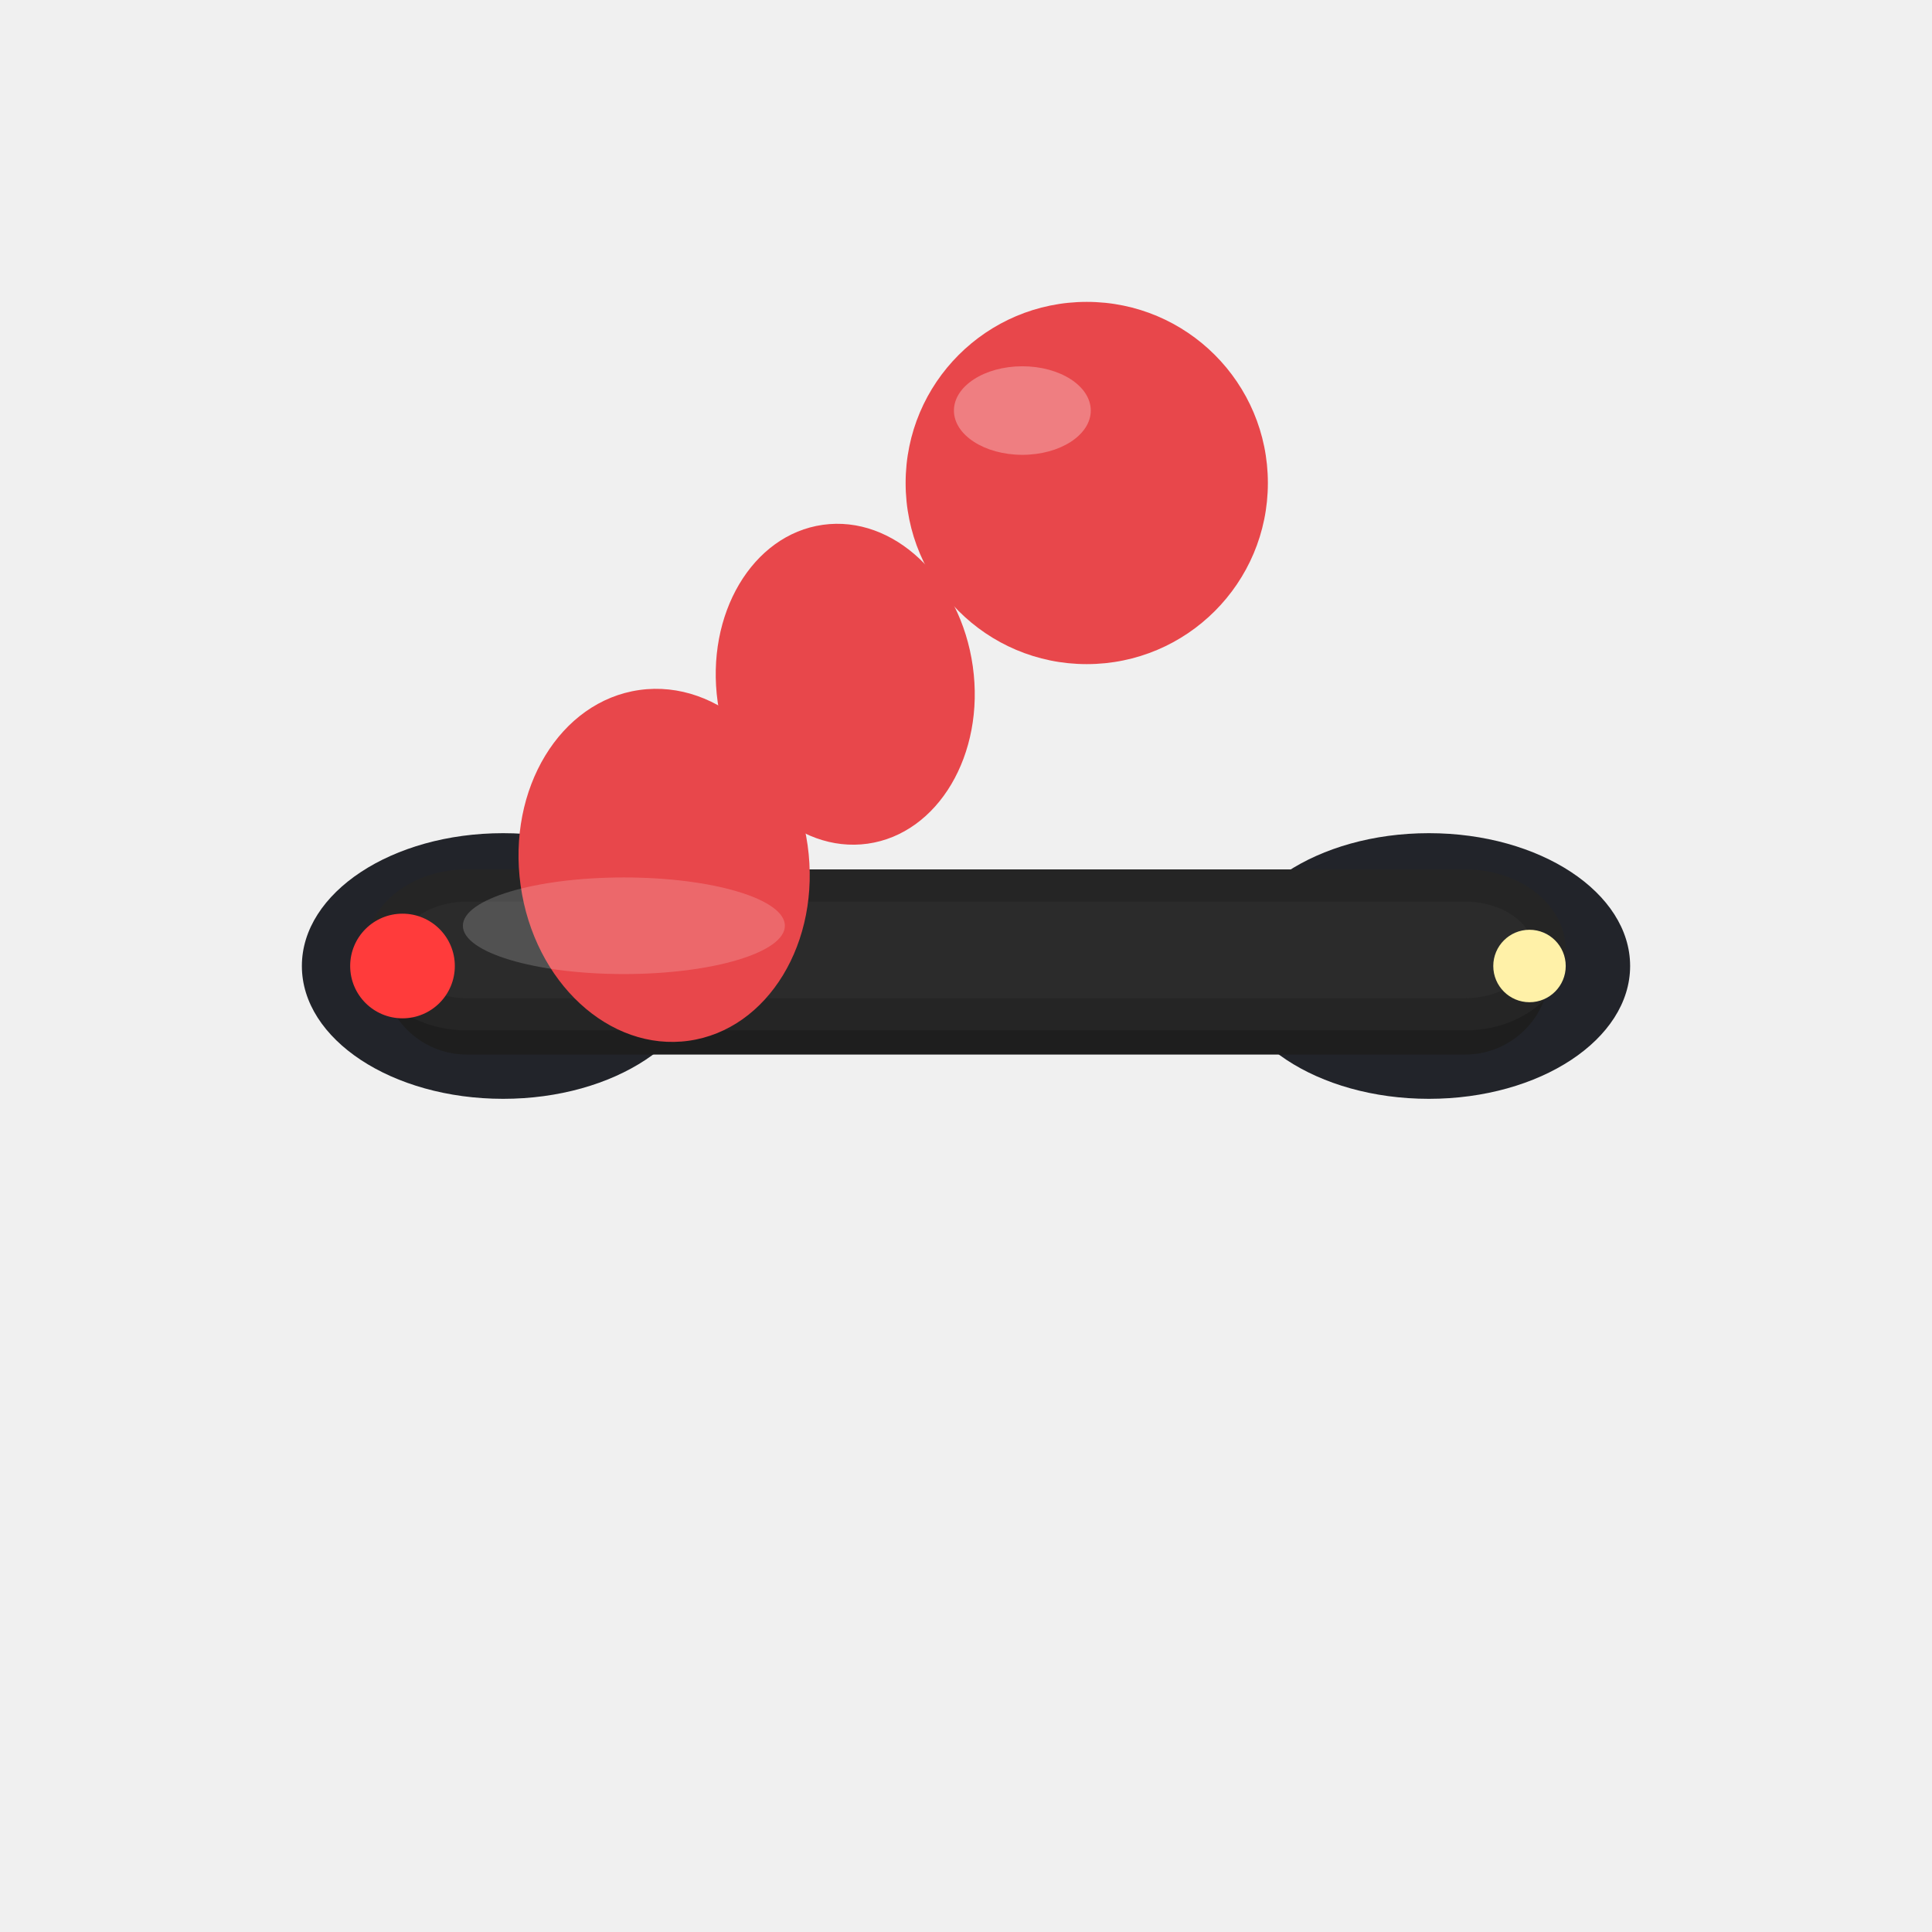
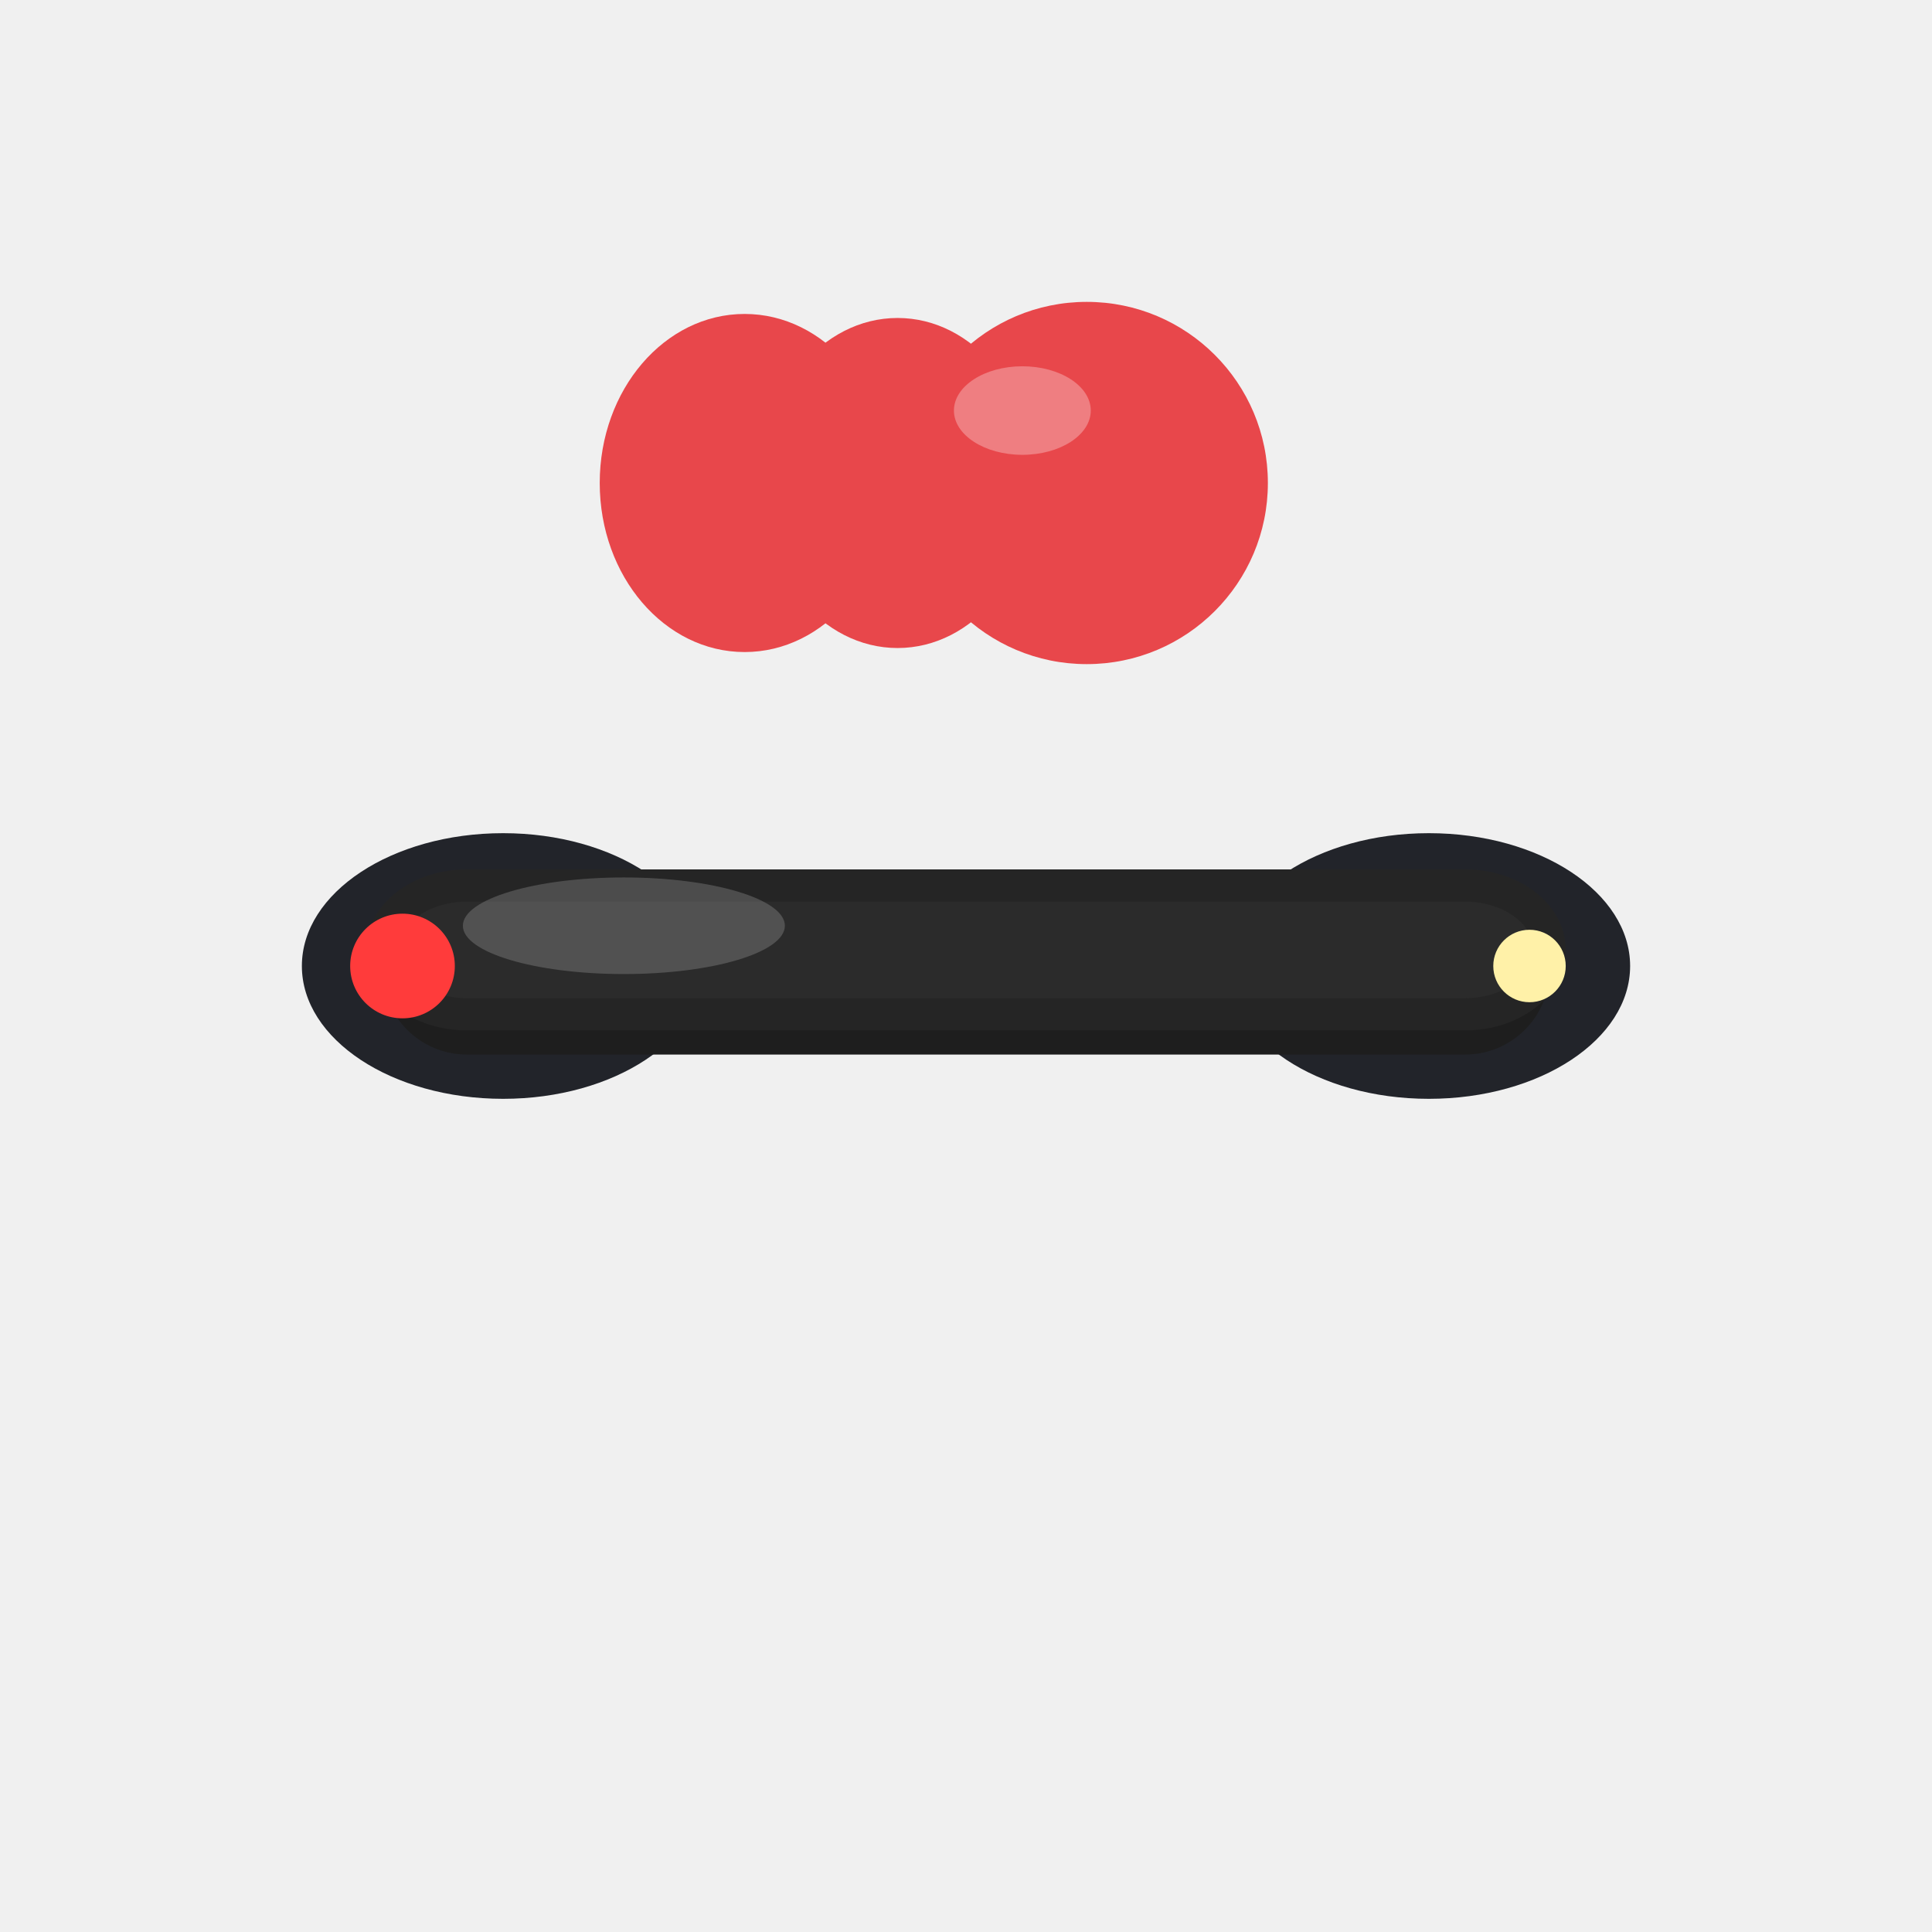
<svg xmlns="http://www.w3.org/2000/svg" viewBox="0 0 48 48" width="48" height="48">
  <g fill="#22242A">
    <ellipse cx="12.5" cy="24" rx="5" ry="3.3" />
    <ellipse cx="35.5" cy="24" rx="5" ry="3.3" />
  </g>
  <rect x="9.5" y="22" width="29" height="4.2" rx="2.1" fill="#1E1E1E" />
  <rect x="9.5" y="22" width="29" height="3.2" rx="2.1" fill="#2B2B2B" stroke="#252525" stroke-width="0.8" />
  <g fill="#E8474B">
-     <ellipse cx="16.5" cy="21.5" rx="3.6" ry="4.4" transform="rotate(-8 16.5 21.5)" />
-     <ellipse cx="21" cy="17" rx="3.2" ry="4" transform="rotate(-8 21 17)" />
+     <ellipse cx="18.5" cy="12" rx="3.6" ry="4.2" />
+     <ellipse cx="22.3" cy="12" rx="3.4" ry="4.1" />
  </g>
  <circle cx="27" cy="12" r="4.5" fill="#E8474B" />
  <ellipse cx="25.4" cy="10.2" rx="1.7" ry="1.1" fill="#FFFFFF" opacity="0.3" />
  <ellipse cx="15.5" cy="23" rx="4" ry="1.2" fill="#FFFFFF" opacity="0.18" />
  <circle cx="38" cy="24" r="0.9" fill="#FFF1A8" />
  <circle cx="10" cy="24" r="1.3" fill="#FF3B3B" />
</svg>
